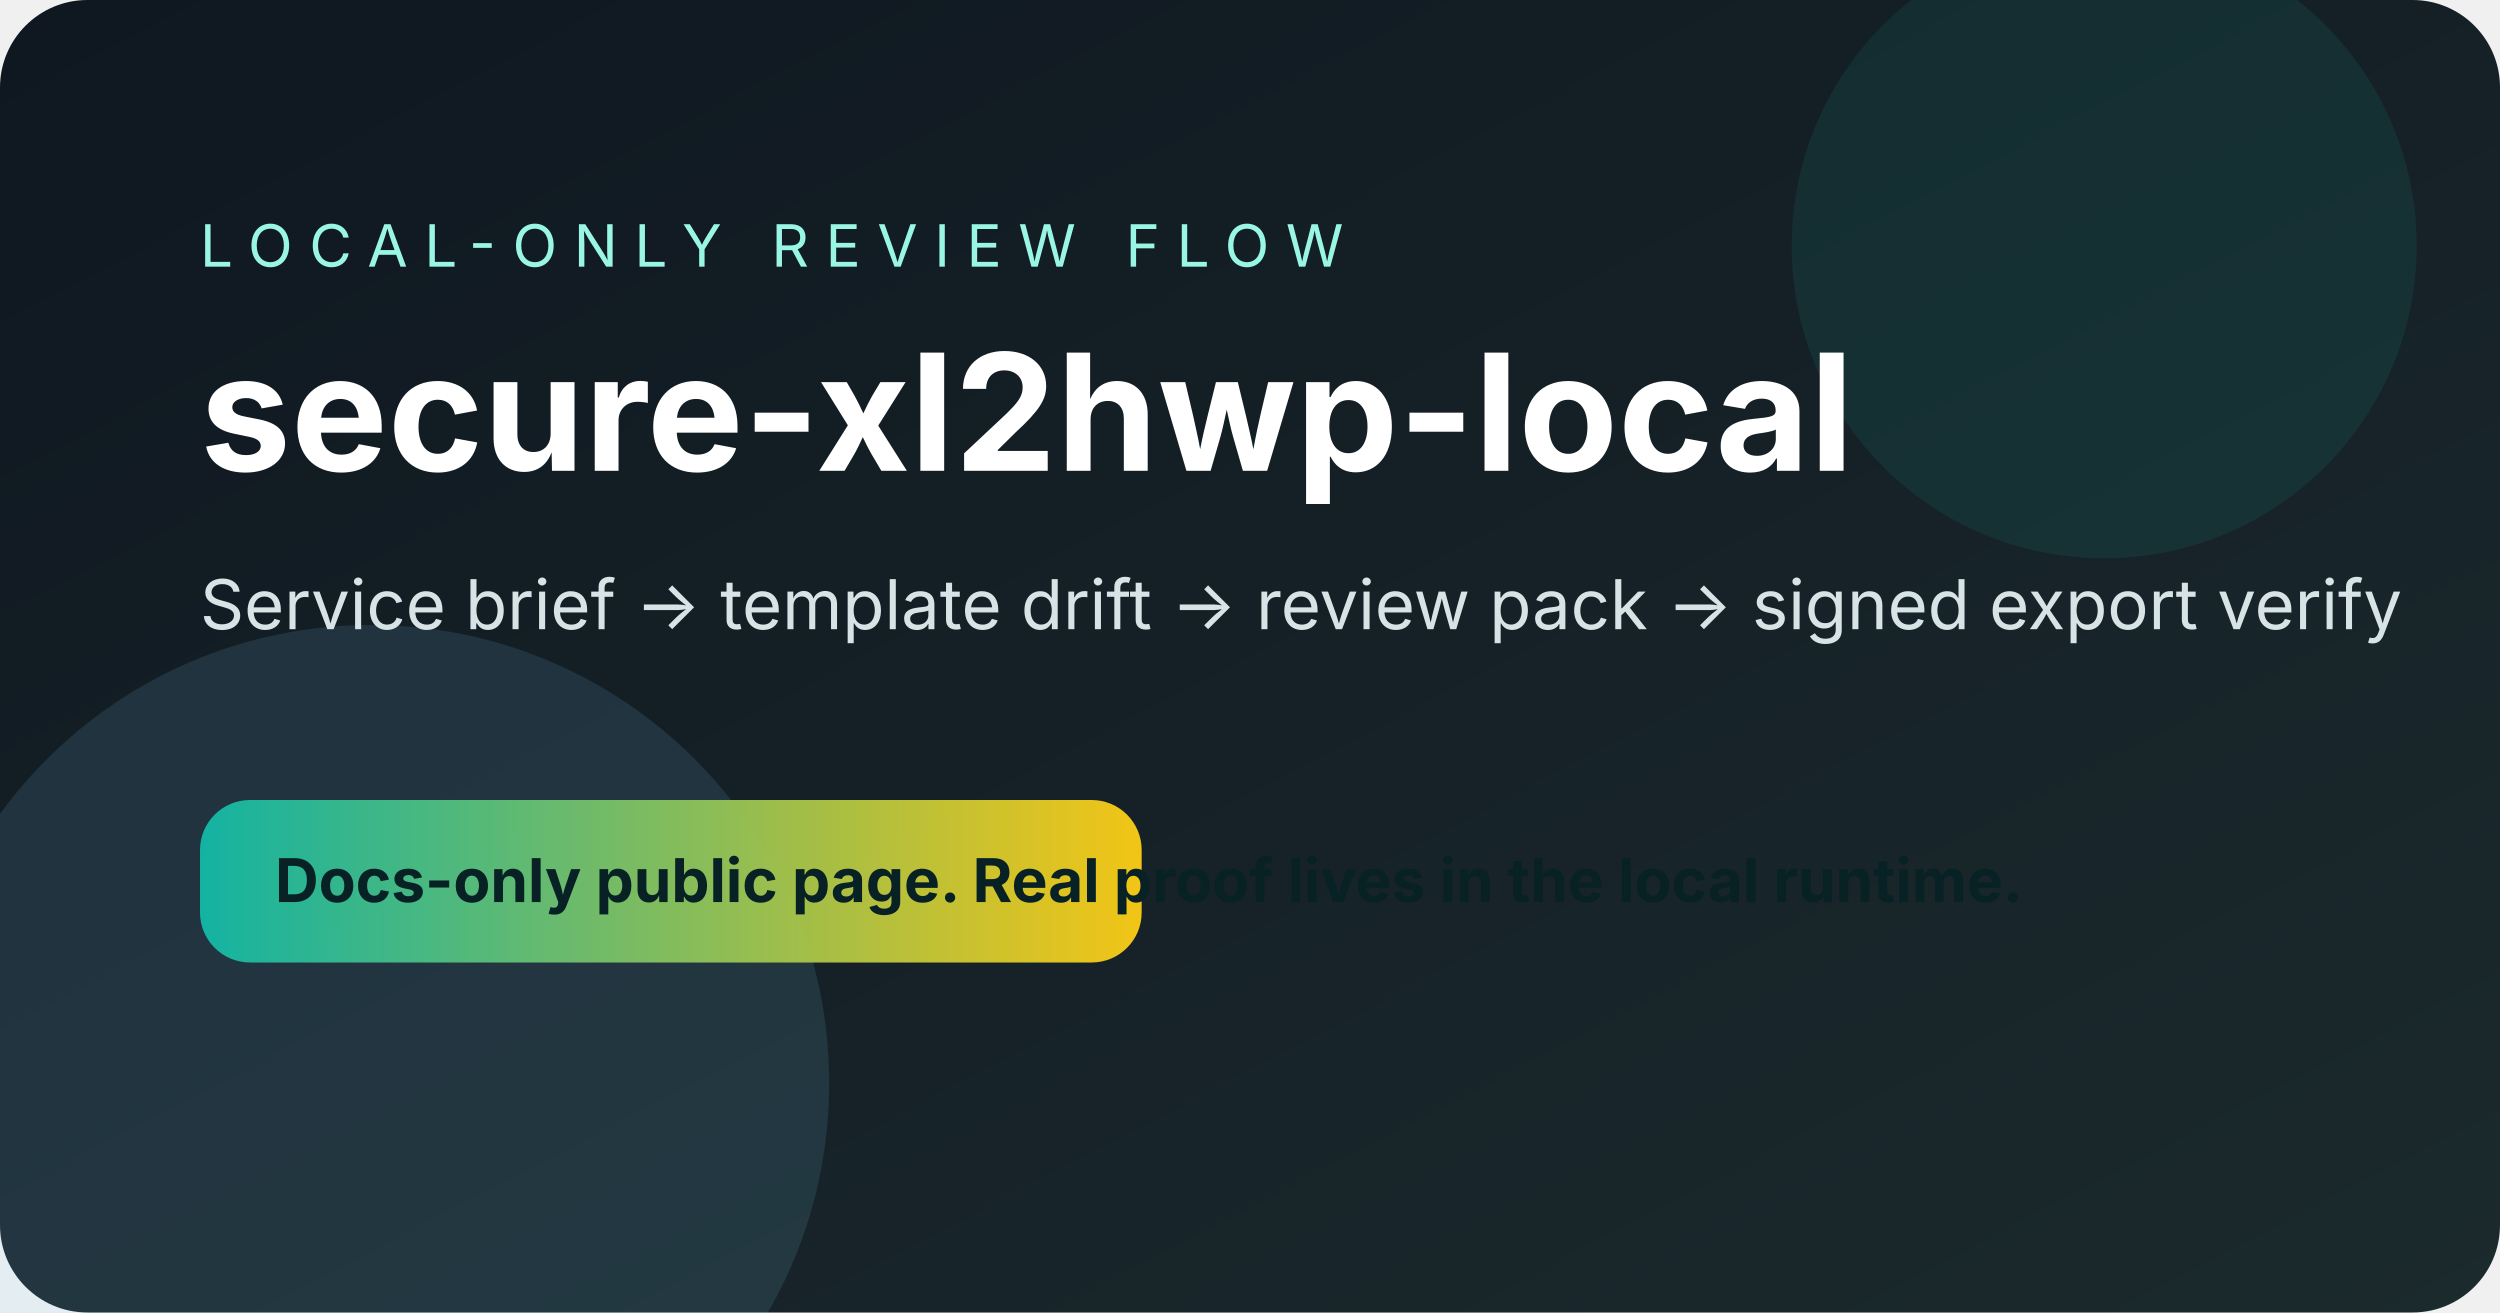
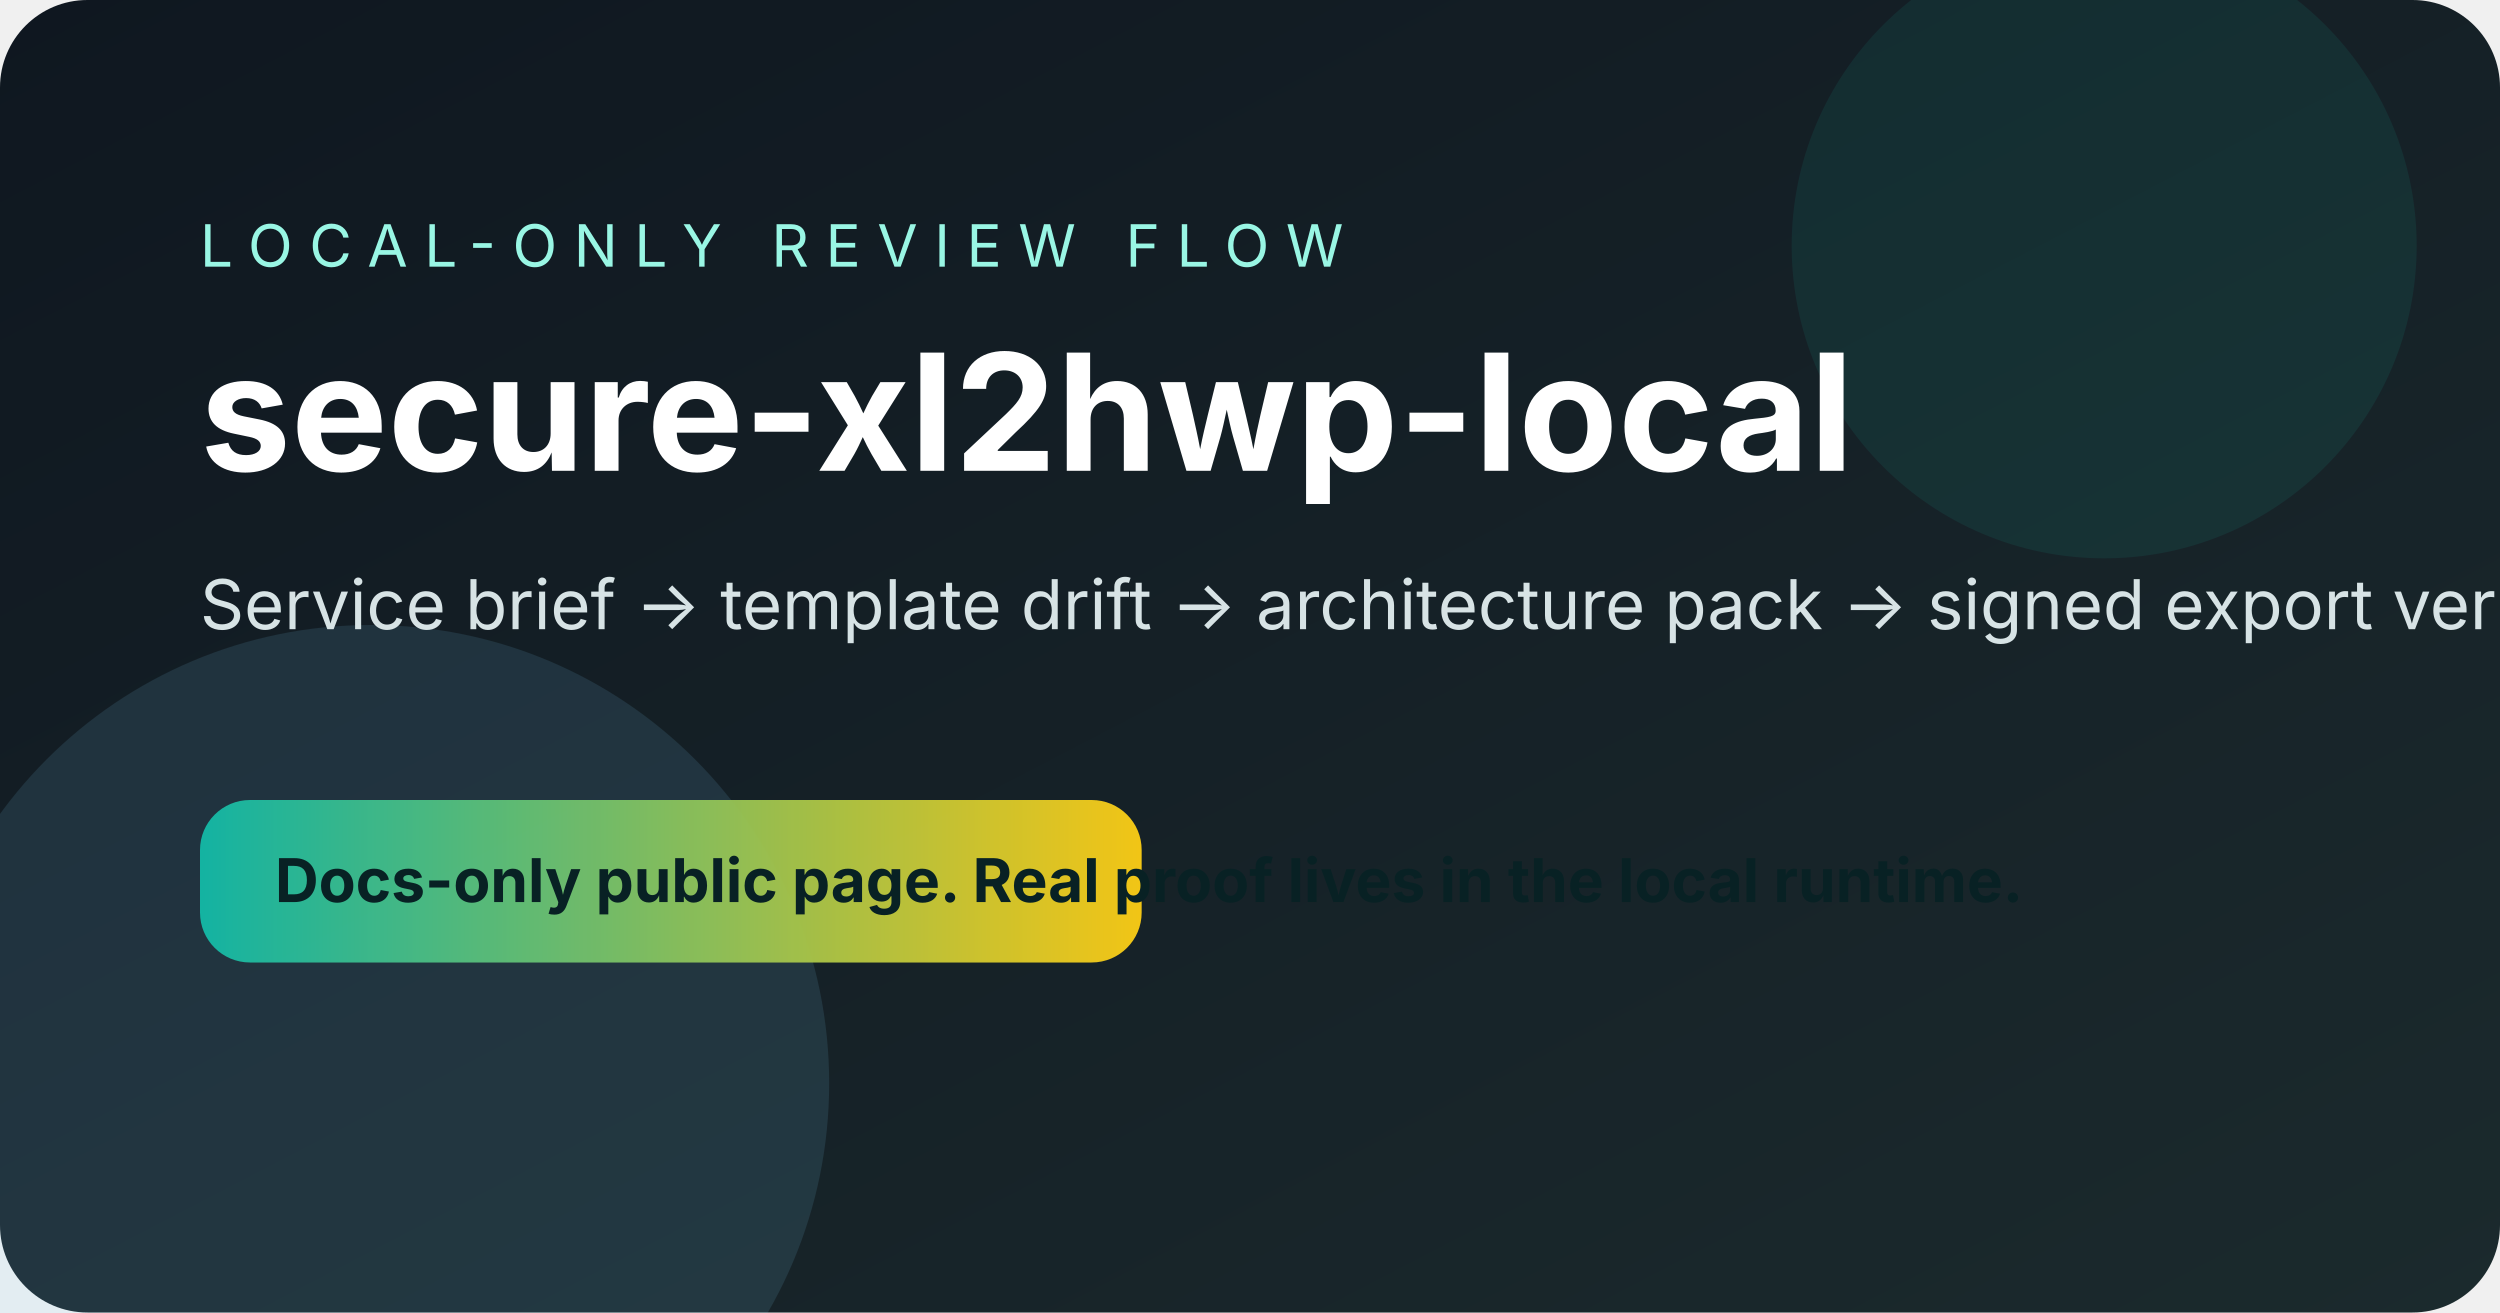
<svg xmlns="http://www.w3.org/2000/svg" width="1200" height="630" viewBox="0 0 1200 630" role="img" aria-labelledby="title desc">
  <defs>
    <linearGradient id="bg" x1="0" y1="0" x2="1" y2="1">
      <stop offset="0%" stop-color="#0f1720" />
      <stop offset="100%" stop-color="#1b2a2d" />
    </linearGradient>
    <linearGradient id="accent" x1="0" y1="0" x2="1" y2="0">
      <stop offset="0%" stop-color="#14b8a6" />
      <stop offset="100%" stop-color="#facc15" />
    </linearGradient>
  </defs>
  <rect width="1200" height="630" rx="42" fill="url(#bg)" />
  <circle cx="1010" cy="118" r="150" fill="#14b8a6" opacity="0.10" />
  <circle cx="178" cy="520" r="220" fill="#7dd3fc" opacity="0.12" />
  <text x="96" y="128" fill="#99f6e4" font-size="28" font-family="Inter, Arial, sans-serif" letter-spacing="8">LOCAL-ONLY REVIEW FLOW</text>
  <text x="96" y="226" fill="#ffffff" font-size="78" font-weight="700" font-family="Inter, Arial, sans-serif">secure-xl2hwp-local</text>
-   <text x="96" y="302" fill="#d7e3e5" font-size="33" font-family="Inter, Arial, sans-serif">Service brief → template drift → review pack → signed export verify</text>
+   <text x="96" y="302" fill="#d7e3e5" font-size="33" font-family="Inter, Arial, sans-serif">Service brief → template drift → architecture pack → signed export verify</text>
  <rect x="96" y="384" width="452" height="78" rx="24" fill="url(#accent)" opacity="0.96" />
  <text x="132" y="433" fill="#082124" font-size="29" font-weight="700" font-family="Inter, Arial, sans-serif">Docs-only public page. Real proof lives in the local runtime.</text>
</svg>
